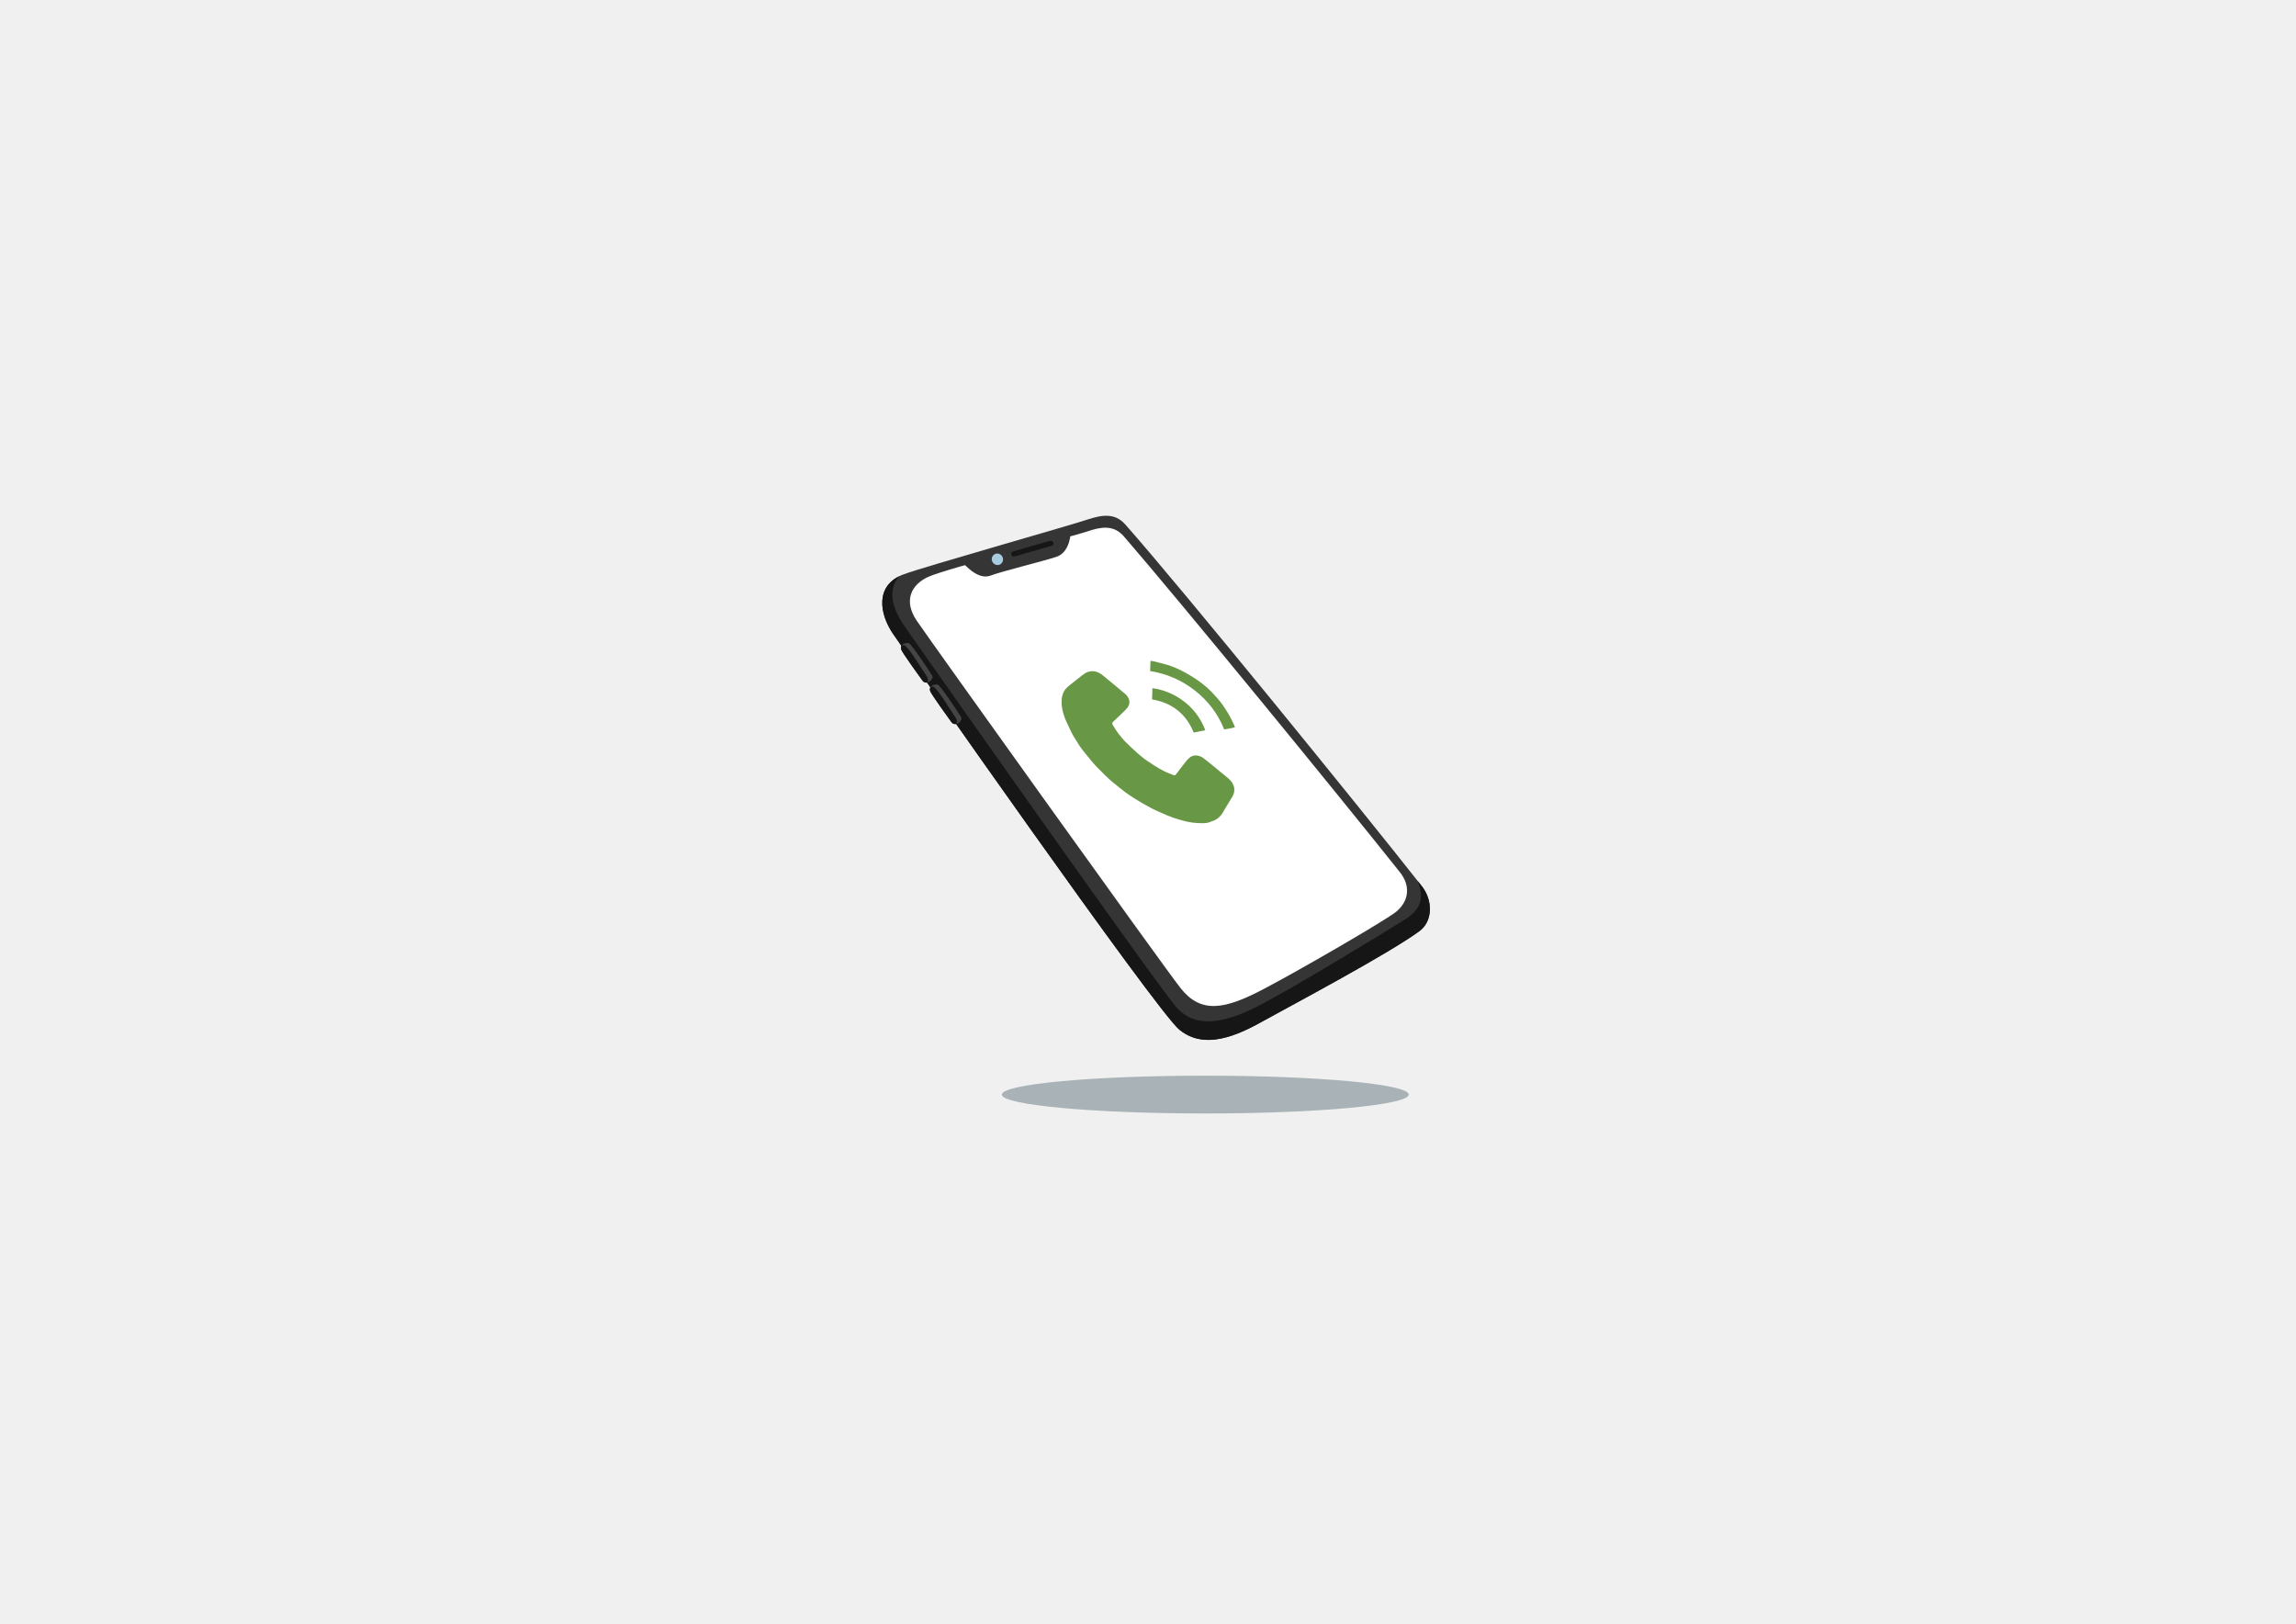
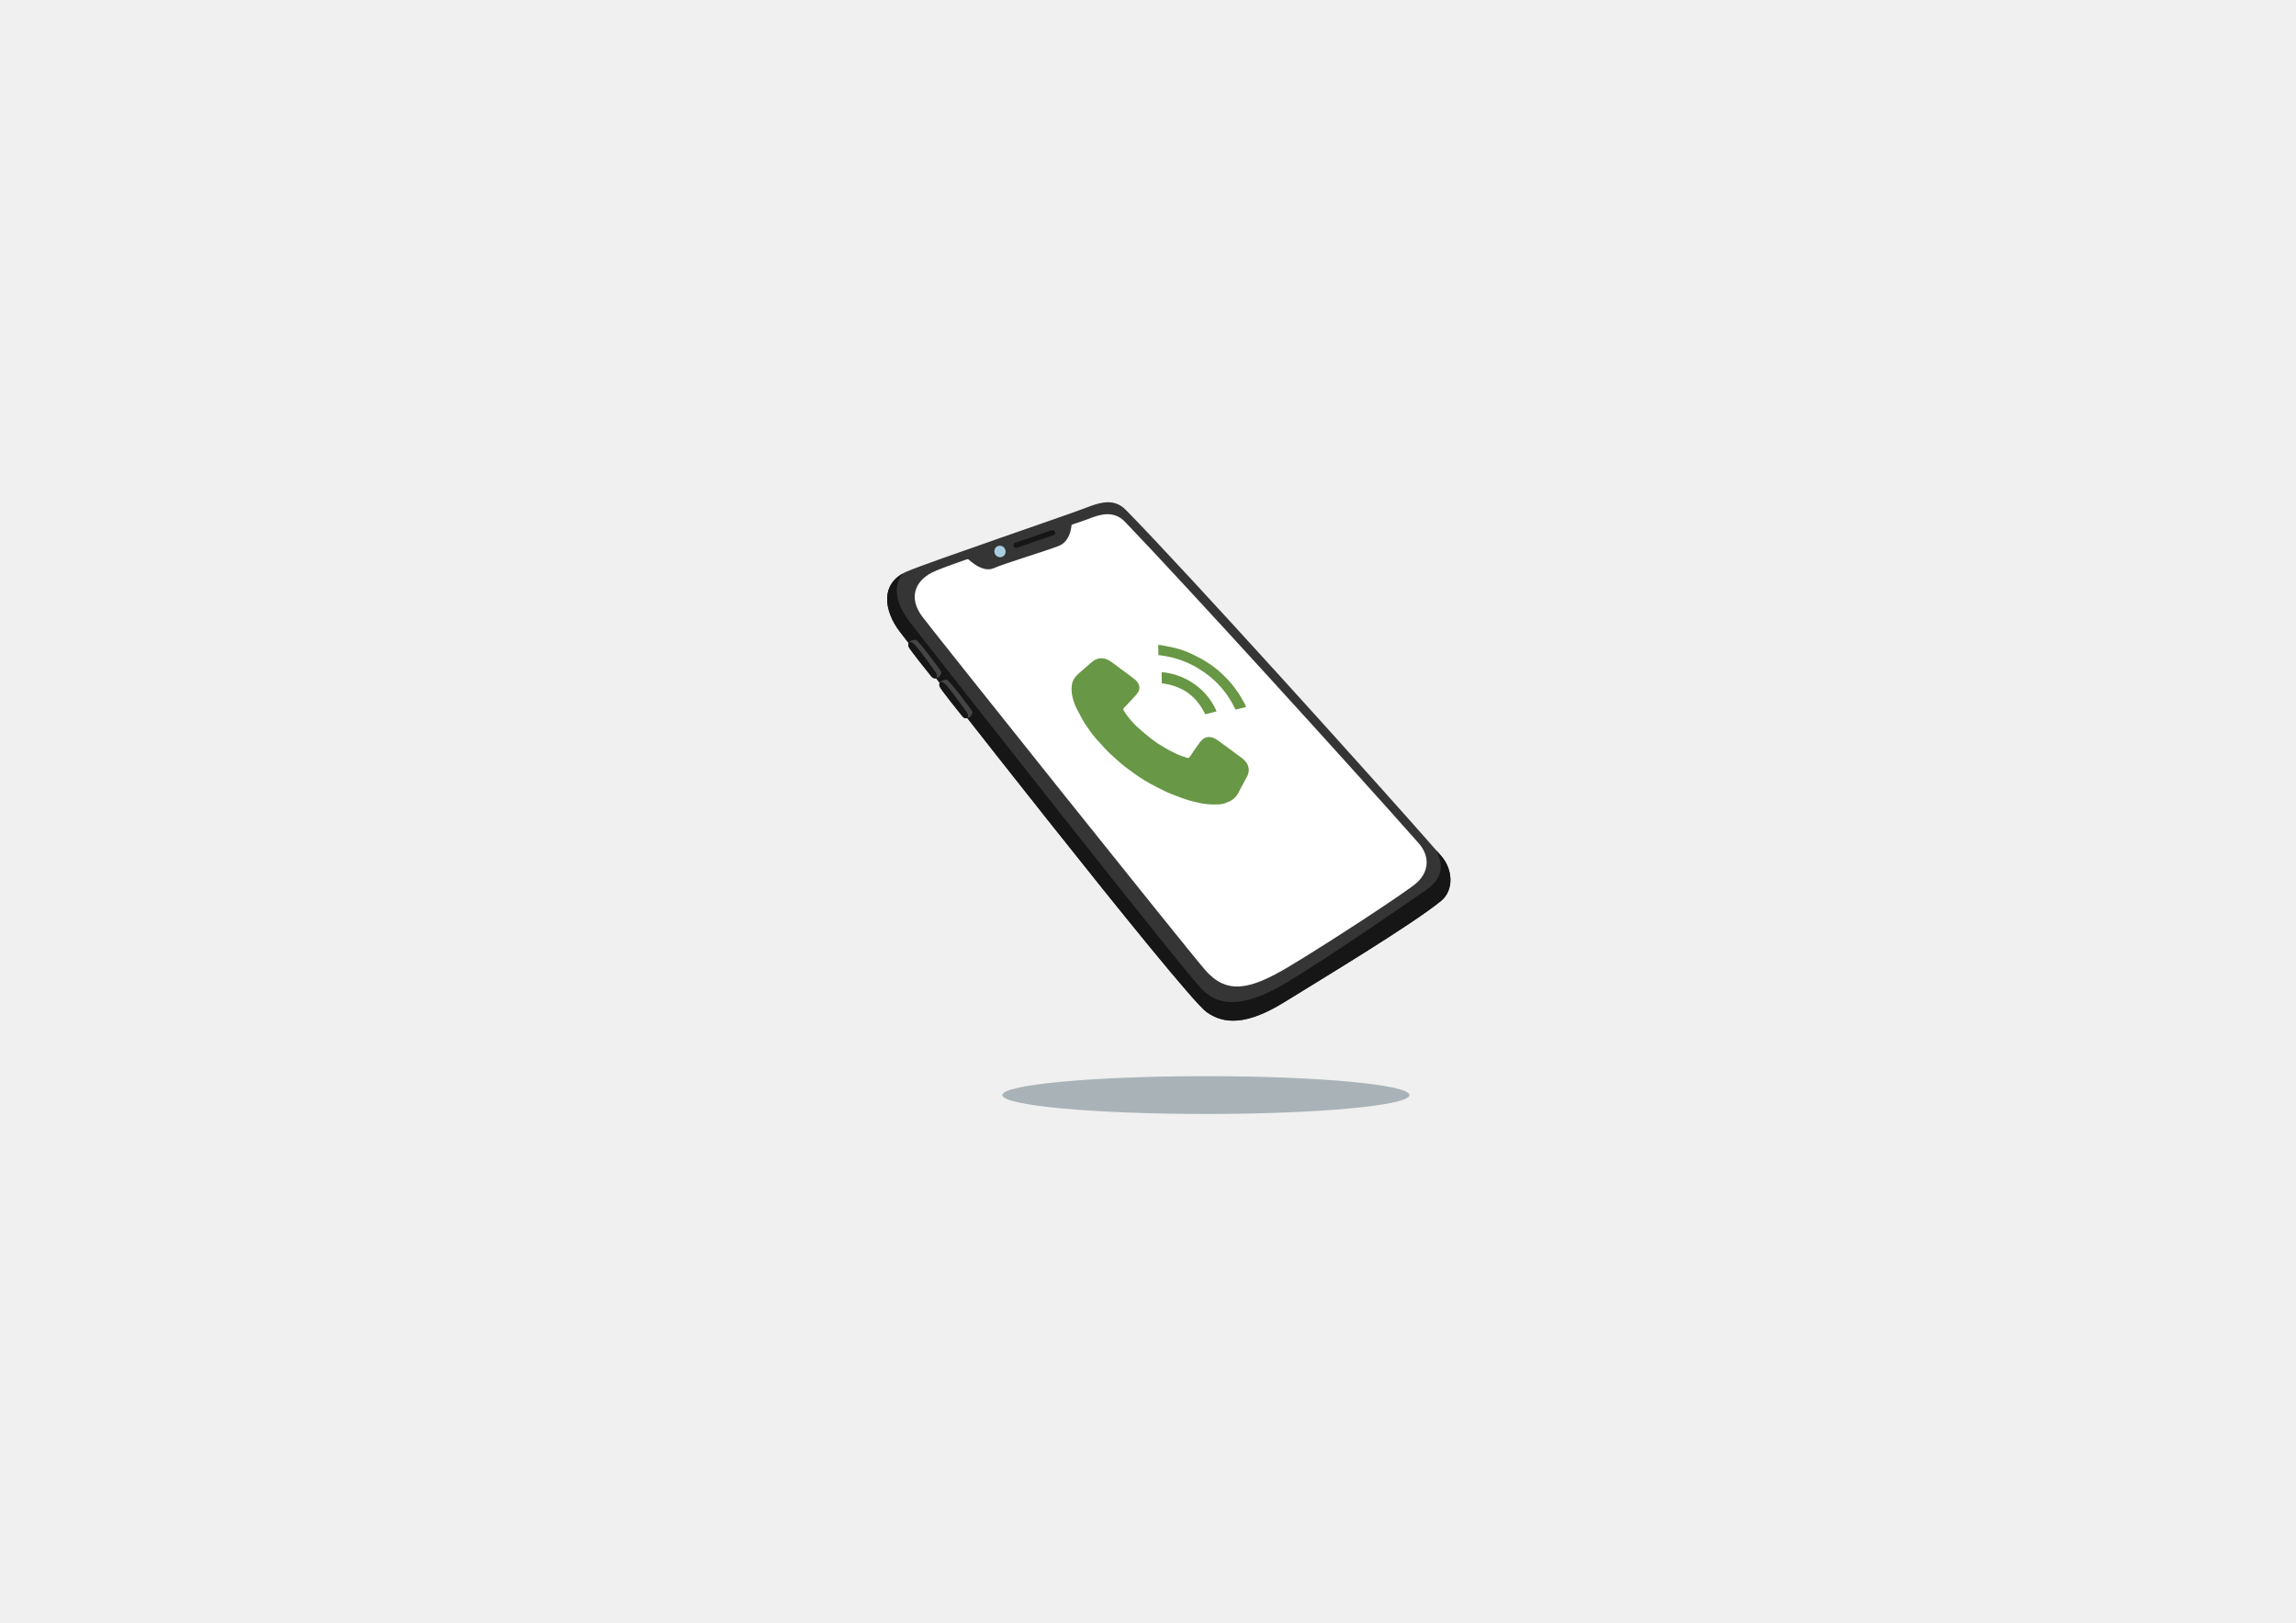
- <svg xmlns="http://www.w3.org/2000/svg" xmlns:xlink="http://www.w3.org/1999/xlink" version="1.1" x="0px" y="0px" viewBox="0 0 1190.6 841.9" style="enable-background:new 0 0 1190.6 841.9;" xml:space="preserve">
-   <style type="text/css">
- 	.st0{fill:#C4D0D2;stroke:#000000;stroke-miterlimit:10;}
- 	.st1{clip-path:url(#XMLID_3_);fill:#161616;}
- 	.st2{fill:#353535;}
- 	.st3{fill:#A8CDE1;}
- 	.st4{fill:#161616;}
- 	.st5{clip-path:url(#XMLID_5_);fill:#161616;}
- 	.st6{clip-path:url(#XMLID_6_);fill:#161616;}
- 	.st7{fill:#689746;}
- 	.st8{fill:#A9B3B7;}
- </style>
-   <g id="Layer_1">
-     <g id="XMLID_507_">
-       <g id="XMLID_523_">
-         <defs>
-           <path id="XMLID_502_" d="M468.5,297.8c-14.8,5.5-12.6,20.2-5.5,30.7c5,7.4,136.5,195.5,148.6,205.4c8.8,7.1,20.8,7.9,40.8-3.1      s67.6-36.3,83.6-48c7.1-5.2,7-16,1.4-23.2c-32.1-40.8-125-155.1-153.9-187.7c-5.5-6.2-12.3-4.9-19.7-2.5      C558.1,271.5,479.2,293.8,468.5,297.8z" />
-         </defs>
-         <use xlink:href="#XMLID_502_" style="overflow:visible;fill:#353535;" />
-         <clipPath id="XMLID_3_">
-           <use xlink:href="#XMLID_502_" style="overflow:visible;" />
-         </clipPath>
-         <path id="XMLID_525_" class="st1" d="M477.7,291.9c0,0-27,6.5-8.5,33c18.4,26.4,131.6,186.9,140.8,197.3     c9.2,10.5,23.4,9.2,42.4-0.6c19.1-9.8,66.8-39,76.2-44.9c14.8-9.2,6.8-20.9-1.8-35c15.4,14.1,24.6,32,24.6,32l-17.2,35.7     L604.4,548L437.8,308.9L477.7,291.9z" />
-       </g>
-       <g id="XMLID_521_">
-         <defs>
-           <path id="XMLID_501_" d="M481.4,299.6c-8.4,3.9-12.4,11.8-5.7,21.8c4.7,7.1,127.6,178.8,136.8,190.5c10.3,13.1,22.1,11.3,43,0.2      c19.2-10.1,63.3-35.7,68.2-39.8c6.4-5.3,7.3-12.9,1.9-19.7c-33.1-41.6-113.8-140.2-143.2-174.2c-5.2-6-11.7-4.7-18.7-2.3      C558.3,278.1,491.2,295.1,481.4,299.6z" />
-         </defs>
-         <use xlink:href="#XMLID_501_" style="overflow:visible;fill:#FFFFFF;" />
-         <clipPath id="XMLID_4_">
-           <use xlink:href="#XMLID_501_" style="overflow:visible;" />
-         </clipPath>
-         <use xlink:href="#XMLID_501_" style="overflow:visible;fill:none;stroke:#FCFCFC;stroke-miterlimit:10;" />
-       </g>
-       <path id="XMLID_520_" class="st2" d="M499.3,291.7c0,0,7.4,9.2,14.1,6.8c6.8-2.5,27.1-7.4,34.4-9.8c7.4-2.5,7.4-12.9,7.4-12.9    L499.3,291.7z" />
-       <ellipse id="XMLID_519_" transform="matrix(0.9075 -0.4201 0.4201 0.9075 -73.9785 244.0726)" class="st3" cx="517.2" cy="290" rx="2.9" ry="3" />
-       <path id="XMLID_517_" class="st4" d="M545.3,283l-19.2,5.5c-0.7,0.2-1.5-0.2-1.7-0.9l0,0c-0.2-0.7,0.2-1.5,0.9-1.7l19.2-5.5    c0.7-0.2,1.5,0.2,1.7,0.9l0,0C546.5,282,546.1,282.8,545.3,283z" />
-       <g id="XMLID_509_">
-         <defs>
-           <path id="XMLID_292_" d="M471.2,333.4c1.3,0.2,11.5,15.7,12.2,16.9c1.1,1.9-3.1,5.4-5.1,2.5c-1.3-1.8-10.6-14.6-11-16.1      C466.6,334,469.4,333.2,471.2,333.4z" />
-         </defs>
-         <use xlink:href="#XMLID_292_" style="overflow:visible;fill:#454545;" />
-         <clipPath id="XMLID_5_">
-           <use xlink:href="#XMLID_292_" style="overflow:visible;" />
-         </clipPath>
-         <path id="XMLID_513_" class="st5" d="M465.5,335.6l0.8,3.6l13.1,16.2c0,0,3.4-1.6,0.9-5.2s-9.5-15.4-11.5-15.7     C466.9,334.2,465.5,335.6,465.5,335.6z" />
-       </g>
-       <g id="XMLID_504_">
-         <defs>
-           <path id="XMLID_503_" d="M486.2,354.9c1.3,0.2,11.5,15.7,12.2,16.9c1.1,1.9-3.1,5.4-5.1,2.5c-1.3-1.8-10.6-14.6-11-16.1      C481.6,355.5,484.4,354.7,486.2,354.9z" />
-         </defs>
-         <use xlink:href="#XMLID_503_" style="overflow:visible;fill:#454545;" />
-         <clipPath id="XMLID_6_">
-           <use xlink:href="#XMLID_503_" style="overflow:visible;" />
-         </clipPath>
-         <path id="XMLID_508_" class="st6" d="M480.5,357.1l0.8,3.6l13.1,16.2c0,0,3.4-1.6,0.9-5.2s-9.5-15.4-11.5-15.7     C481.9,355.7,480.5,357.1,480.5,357.1z" />
-       </g>
-       <g id="XMLID_271_">
-         <path id="XMLID_541_" class="st7" d="M640.4,377.1c-1.8,0.4-3.7,0.8-5.6,1.1c-3.2-8.1-8.4-14.9-15.2-20.2     c-6.9-5.4-14.6-8.7-23.2-10.1c0.1-1.8,0.1-3.5,0.2-5.3c0.6,0.1,1.2,0.2,1.8,0.3c2.2,0.6,4.5,1.1,6.6,1.7c3.3,1,6.5,2.4,9.6,4.1     c2.5,1.4,5,2.9,7.3,4.6c2.5,1.8,4.8,3.8,6.9,6c1.8,1.9,3.5,3.8,5,5.9c2.1,2.9,3.9,5.9,5.4,9.1     C639.7,375.3,640.1,376.2,640.4,377.1C640.4,377.1,640.4,377.1,640.4,377.1z" />
-         <path id="XMLID_540_" class="st7" d="M623.5,426.8c-3.6,0-6.7-0.4-9.6-1.2c-3.9-1-7.6-2.3-11.3-4c-2.2-1-4.4-1.9-6.5-3.1     c-2.7-1.4-5.3-3-7.9-4.6c-1.6-1-3.1-2-4.6-3.1c-2.2-1.7-4.4-3.4-6.5-5.2c-1.3-1.1-2.6-2.2-3.8-3.4c-1.3-1.3-2.6-2.6-3.9-3.9     c-1.1-1.1-2.2-2.3-3.2-3.5c-1.5-1.8-2.9-3.6-4.4-5.4c-0.6-0.8-1.2-1.6-1.8-2.4c-1-1.6-2-3.2-3-4.8c-0.6-0.9-1.1-1.9-1.6-2.9     c-0.8-1.7-1.6-3.4-2.4-5.1c-0.4-0.9-0.8-1.8-1.1-2.7c-0.9-2.6-1.5-5.3-1.4-8.1c0.1-2.3,0.6-4.4,2.1-6.2c0.6-0.7,1.3-1.3,2-1.9     c2-1.6,4-3.2,6.1-4.8c1.1-0.8,2.1-1.7,3.4-2.1c2-0.7,4-0.5,5.9,0.5c1.3,0.7,2.4,1.7,3.5,2.6c1.3,1.1,2.7,2.2,4,3.3     c2,1.7,4,3.3,6,5c1,0.9,1.8,2,2.1,3.4c0.2,0.9,0,1.8-0.3,2.6c-0.5,1.1-1.3,1.9-2.1,2.7c-1.6,1.5-3.2,3.1-4.8,4.6     c-0.4,0.4-0.8,0.7-1.2,1.1c-0.5,0.5-0.6,0.9-0.2,1.6c0.9,1.6,1.9,3.2,3,4.6c1.4,1.8,2.9,3.6,4.6,5.2c1.8,1.8,3.7,3.5,5.6,5.2     c1.6,1.4,3.2,2.7,4.9,3.8c2,1.4,4,2.7,6.1,3.9c1.7,1,3.5,1.9,5.4,2.6c0.7,0.3,1.3,0.5,2,0.8c0.5,0.2,0.9,0,1.2-0.4     c0.7-0.8,1.3-1.7,1.9-2.5c1.1-1.4,2.1-2.8,3.2-4.1c0.6-0.8,1.2-1.5,2-2.1c1.6-1.3,3.5-1.4,5.4-0.7c1.4,0.5,2.5,1.6,3.7,2.5     c1.2,1,2.4,1.9,3.6,2.9c1.4,1.1,2.7,2.3,4.1,3.4c1.1,0.9,2.3,1.8,3.4,2.8c1.5,1.3,2.6,2.9,2.9,4.9c0.2,1.5-0.1,2.9-0.8,4.2     c-0.8,1.4-1.7,2.7-2.5,4.1c-0.8,1.3-1.6,2.6-2.3,3.9c-1.4,2.5-3.4,4.3-6.2,5.1C626.5,426.7,624.8,426.8,623.5,426.8z" />
-         <path id="XMLID_539_" class="st7" d="M625,378.6c-2,0.4-4,0.8-6,1.2c-4-9.8-11.3-15.4-21.6-17.2c0.1-1.9,0.1-3.8,0.2-5.8     c5.7,0.8,10.9,2.9,15.6,6.3C618.6,367,622.6,372.2,625,378.6z" />
+ <svg xmlns="http://www.w3.org/2000/svg" xmlns:xlink="http://www.w3.org/1999/xlink" version="1.1" x="0px" y="0px" viewBox="0 0 1190 841" style="enable-background:new 0 0 1190.6 841.9;" xml:space="preserve" id="el_uOotHMbUm">
+   <style>@-webkit-keyframes kf_el_ESGQ2qINhk_an_yWKpJzPhB{0%{-webkit-transform: translate(437.8px, 267.409px) rotate(-3deg) translate(-437.8px, -267.409px);transform: translate(437.8px, 267.409px) rotate(-3deg) translate(-437.8px, -267.409px);}50%{-webkit-transform: translate(437.8px, 267.409px) rotate(5deg) translate(-437.8px, -267.409px);transform: translate(437.8px, 267.409px) rotate(5deg) translate(-437.8px, -267.409px);}100%{-webkit-transform: translate(437.8px, 267.409px) rotate(-3deg) translate(-437.8px, -267.409px);transform: translate(437.8px, 267.409px) rotate(-3deg) translate(-437.8px, -267.409px);}}@keyframes kf_el_ESGQ2qINhk_an_yWKpJzPhB{0%{-webkit-transform: translate(437.8px, 267.409px) rotate(-3deg) translate(-437.8px, -267.409px);transform: translate(437.8px, 267.409px) rotate(-3deg) translate(-437.8px, -267.409px);}50%{-webkit-transform: translate(437.8px, 267.409px) rotate(5deg) translate(-437.8px, -267.409px);transform: translate(437.8px, 267.409px) rotate(5deg) translate(-437.8px, -267.409px);}100%{-webkit-transform: translate(437.8px, 267.409px) rotate(-3deg) translate(-437.8px, -267.409px);transform: translate(437.8px, 267.409px) rotate(-3deg) translate(-437.8px, -267.409px);}}@-webkit-keyframes kf_el_ESGQ2qINhk_an_3TEZWfl_M{0%{-webkit-transform: translate(437.8px, 267.409px) translate(-437.8px, -267.409px) translate(0px, 0px);transform: translate(437.8px, 267.409px) translate(-437.8px, -267.409px) translate(0px, 0px);}50%{-webkit-transform: translate(437.8px, 267.409px) translate(-437.8px, -267.409px) translate(0px, 20px);transform: translate(437.8px, 267.409px) translate(-437.8px, -267.409px) translate(0px, 20px);}100%{-webkit-transform: translate(437.8px, 267.409px) translate(-437.8px, -267.409px) translate(0px, 0px);transform: translate(437.8px, 267.409px) translate(-437.8px, -267.409px) translate(0px, 0px);}}@keyframes kf_el_ESGQ2qINhk_an_3TEZWfl_M{0%{-webkit-transform: translate(437.8px, 267.409px) translate(-437.8px, -267.409px) translate(0px, 0px);transform: translate(437.8px, 267.409px) translate(-437.8px, -267.409px) translate(0px, 0px);}50%{-webkit-transform: translate(437.8px, 267.409px) translate(-437.8px, -267.409px) translate(0px, 20px);transform: translate(437.8px, 267.409px) translate(-437.8px, -267.409px) translate(0px, 20px);}100%{-webkit-transform: translate(437.8px, 267.409px) translate(-437.8px, -267.409px) translate(0px, 0px);transform: translate(437.8px, 267.409px) translate(-437.8px, -267.409px) translate(0px, 0px);}}#el_uOotHMbUm *{-webkit-animation-duration: 3s;animation-duration: 3s;-webkit-animation-iteration-count: infinite;animation-iteration-count: infinite;-webkit-animation-timing-function: cubic-bezier(0, 0, 1, 1);animation-timing-function: cubic-bezier(0, 0, 1, 1);}#el_FVrUZZdSu7{overflow: visible;fill: #353535;}#el_ig7Rz-H14e{-webkit-clip-path: url(#XMLID_3_);clip-path: url(#XMLID_3_);fill: #161616;}#el_1Tzu5KGIF-{overflow: visible;fill: #FFFFFF;}#el_MIqCm2Cv45{overflow: visible;fill: none;stroke: #FCFCFC;stroke-miterlimit: 10;}#el_DBAFFHNfVT{fill: #353535;}#el_diGWpz4Vvp{fill: #A8CDE1;-webkit-transform: matrix(0.9075, -0.4201, 0.4201, 0.9075, -73.9785, 244.0726);transform: matrix(0.9075, -0.4201, 0.4201, 0.9075, -73.9785, 244.0726);}#el_gasA_oc1dF{fill: #161616;}#el_R-YXK93DSM{overflow: visible;fill: #454545;}#el_5aYDi6e6pF{-webkit-clip-path: url(#XMLID_5_);clip-path: url(#XMLID_5_);fill: #161616;}#el_xU0aQXFLV0d{overflow: visible;fill: #454545;}#el_pcNmOGNb-Qh{-webkit-clip-path: url(#XMLID_6_);clip-path: url(#XMLID_6_);fill: #161616;}#el_f-VkPYnmMWU{fill: #689746;}#el_c1tFTOexPoo{fill: #689746;}#el_LXwC6rvGAAA{fill: #689746;}#el_wP5wKRutrDo{fill: #A9B3B7;}#el_ESGQ2qINhk_an_3TEZWfl_M{-webkit-animation-fill-mode: backwards;animation-fill-mode: backwards;-webkit-transform: translate(437.8px, 267.409px) translate(-437.8px, -267.409px) translate(0px, 0px);transform: translate(437.8px, 267.409px) translate(-437.8px, -267.409px) translate(0px, 0px);-webkit-animation-name: kf_el_ESGQ2qINhk_an_3TEZWfl_M;animation-name: kf_el_ESGQ2qINhk_an_3TEZWfl_M;-webkit-animation-timing-function: cubic-bezier(0, 0, 1, 1);animation-timing-function: cubic-bezier(0, 0, 1, 1);}#el_ESGQ2qINhk_an_yWKpJzPhB{-webkit-animation-fill-mode: backwards;animation-fill-mode: backwards;-webkit-transform: translate(437.8px, 267.409px) rotate(-3deg) translate(-437.8px, -267.409px);transform: translate(437.8px, 267.409px) rotate(-3deg) translate(-437.8px, -267.409px);-webkit-animation-name: kf_el_ESGQ2qINhk_an_yWKpJzPhB;animation-name: kf_el_ESGQ2qINhk_an_yWKpJzPhB;-webkit-animation-timing-function: cubic-bezier(0, 0, 1, 1);animation-timing-function: cubic-bezier(0, 0, 1, 1);}</style>
+   <g id="el_2jhRdN80_o">
+     <g id="el_ESGQ2qINhk_an_3TEZWfl_M" data-animator-group="true" data-animator-type="0">
+       <g id="el_ESGQ2qINhk_an_yWKpJzPhB" data-animator-group="true" data-animator-type="1">
+         <g id="el_ESGQ2qINhk">
+           <g id="el_tygvvcivYw">
+             <defs>
+               <path id="XMLID_502_" d="M468.5,297.8c-14.8,5.5-12.6,20.2-5.5,30.7c5,7.4,136.5,195.5,148.6,205.4c8.8,7.1,20.8,7.9,40.8-3.1      s67.6-36.3,83.6-48c7.1-5.2,7-16,1.4-23.2c-32.1-40.8-125-155.1-153.9-187.7c-5.5-6.2-12.3-4.9-19.7-2.5      C558.1,271.5,479.2,293.8,468.5,297.8z" />
+             </defs>
+             <use xlink:href="#XMLID_502_" id="el_FVrUZZdSu7" />
+             <clipPath id="XMLID_3_">
+               <use xlink:href="#XMLID_502_" style="overflow:visible;" />
+             </clipPath>
+             <path id="el_ig7Rz-H14e" d="M477.7,291.9c0,0-27,6.5-8.5,33c18.4,26.4,131.6,186.9,140.8,197.3     c9.2,10.5,23.4,9.2,42.4-0.6c19.1-9.8,66.8-39,76.2-44.9c14.8-9.2,6.8-20.9-1.8-35c15.4,14.1,24.6,32,24.6,32l-17.2,35.7     L604.4,548L437.8,308.9L477.7,291.9z" />
+           </g>
+           <g id="el_cPzLd81Ion">
+             <defs>
+               <path id="XMLID_501_" d="M481.4,299.6c-8.4,3.9-12.4,11.8-5.7,21.8c4.7,7.1,127.6,178.8,136.8,190.5c10.3,13.1,22.1,11.3,43,0.2      c19.2-10.1,63.3-35.7,68.2-39.8c6.4-5.3,7.3-12.9,1.9-19.7c-33.1-41.6-113.8-140.2-143.2-174.2c-5.2-6-11.7-4.7-18.7-2.3      C558.3,278.1,491.2,295.1,481.4,299.6z" />
+             </defs>
+             <use xlink:href="#XMLID_501_" id="el_1Tzu5KGIF-" />
+             <clipPath id="XMLID_4_">
+               <use xlink:href="#XMLID_501_" style="overflow:visible;" />
+             </clipPath>
+             <use xlink:href="#XMLID_501_" id="el_MIqCm2Cv45" />
+           </g>
+           <path id="el_DBAFFHNfVT" d="M499.3,291.7c0,0,7.4,9.2,14.1,6.8c6.8-2.5,27.1-7.4,34.4-9.8c7.4-2.5,7.4-12.9,7.4-12.9    L499.3,291.7z" />
+           <ellipse id="el_diGWpz4Vvp" cx="517.2" cy="290" rx="2.9" ry="3" />
+           <path id="el_gasA_oc1dF" d="M545.3,283l-19.2,5.5c-0.7,0.2-1.5-0.2-1.7-0.9l0,0c-0.2-0.7,0.2-1.5,0.9-1.7l19.2-5.5    c0.7-0.2,1.5,0.2,1.7,0.9l0,0C546.5,282,546.1,282.8,545.3,283z" />
+           <g id="el_YCX7D7odTl">
+             <defs>
+               <path id="XMLID_292_" d="M471.2,333.4c1.3,0.2,11.5,15.7,12.2,16.9c1.1,1.9-3.1,5.4-5.1,2.5c-1.3-1.8-10.6-14.6-11-16.1      C466.6,334,469.4,333.2,471.2,333.4z" />
+             </defs>
+             <use xlink:href="#XMLID_292_" id="el_R-YXK93DSM" />
+             <clipPath id="XMLID_5_">
+               <use xlink:href="#XMLID_292_" style="overflow:visible;" />
+             </clipPath>
+             <path id="el_5aYDi6e6pF" d="M465.5,335.6l0.8,3.6l13.1,16.2c0,0,3.4-1.6,0.9-5.2s-9.5-15.4-11.5-15.7     C466.9,334.2,465.5,335.6,465.5,335.6z" />
+           </g>
+           <g id="el_2QHS8lI80A">
+             <defs>
+               <path id="XMLID_503_" d="M486.2,354.9c1.3,0.2,11.5,15.7,12.2,16.9c1.1,1.9-3.1,5.4-5.1,2.5c-1.3-1.8-10.6-14.6-11-16.1      C481.6,355.5,484.4,354.7,486.2,354.9z" />
+             </defs>
+             <use xlink:href="#XMLID_503_" id="el_xU0aQXFLV0d" />
+             <clipPath id="XMLID_6_">
+               <use xlink:href="#XMLID_503_" style="overflow:visible;" />
+             </clipPath>
+             <path id="el_pcNmOGNb-Qh" d="M480.5,357.1l0.8,3.6l13.1,16.2c0,0,3.4-1.6,0.9-5.2s-9.5-15.4-11.5-15.7     C481.9,355.7,480.5,357.1,480.5,357.1z" />
+           </g>
+           <g id="el_wplPanbh773">
+             <path id="el_f-VkPYnmMWU" d="M640.4,377.1c-1.8,0.4-3.7,0.8-5.6,1.1c-3.2-8.1-8.4-14.9-15.2-20.2     c-6.9-5.4-14.6-8.7-23.2-10.1c0.1-1.8,0.1-3.5,0.2-5.3c0.6,0.1,1.2,0.2,1.8,0.3c2.2,0.6,4.5,1.1,6.6,1.7c3.3,1,6.5,2.4,9.6,4.1     c2.5,1.4,5,2.9,7.3,4.6c2.5,1.8,4.8,3.8,6.9,6c1.8,1.9,3.5,3.8,5,5.9c2.1,2.9,3.9,5.9,5.4,9.1     C639.7,375.3,640.1,376.2,640.4,377.1C640.4,377.1,640.4,377.1,640.4,377.1z" />
+             <path id="el_c1tFTOexPoo" d="M623.5,426.8c-3.6,0-6.7-0.4-9.6-1.2c-3.9-1-7.6-2.3-11.3-4c-2.2-1-4.4-1.9-6.5-3.1     c-2.7-1.4-5.3-3-7.9-4.6c-1.6-1-3.1-2-4.6-3.1c-2.2-1.7-4.4-3.4-6.5-5.2c-1.3-1.1-2.6-2.2-3.8-3.4c-1.3-1.3-2.6-2.6-3.9-3.9     c-1.1-1.1-2.2-2.3-3.2-3.5c-1.5-1.8-2.9-3.6-4.4-5.4c-0.6-0.8-1.2-1.6-1.8-2.4c-1-1.6-2-3.2-3-4.8c-0.6-0.9-1.1-1.9-1.6-2.9     c-0.8-1.7-1.6-3.4-2.4-5.1c-0.4-0.9-0.8-1.8-1.1-2.7c-0.9-2.6-1.5-5.3-1.4-8.1c0.1-2.3,0.6-4.4,2.1-6.2c0.6-0.7,1.3-1.3,2-1.9     c2-1.6,4-3.2,6.1-4.8c1.1-0.8,2.1-1.7,3.4-2.1c2-0.7,4-0.5,5.9,0.5c1.3,0.7,2.4,1.7,3.5,2.6c1.3,1.1,2.7,2.2,4,3.3     c2,1.7,4,3.3,6,5c1,0.9,1.8,2,2.1,3.4c0.2,0.9,0,1.8-0.3,2.6c-0.5,1.1-1.3,1.9-2.1,2.7c-1.6,1.5-3.2,3.1-4.8,4.6     c-0.4,0.4-0.8,0.7-1.2,1.1c-0.5,0.5-0.6,0.9-0.2,1.6c0.9,1.6,1.9,3.2,3,4.6c1.4,1.8,2.9,3.6,4.6,5.2c1.8,1.8,3.7,3.5,5.6,5.2     c1.6,1.4,3.2,2.7,4.9,3.8c2,1.4,4,2.7,6.1,3.9c1.7,1,3.5,1.9,5.4,2.6c0.7,0.3,1.3,0.5,2,0.8c0.5,0.2,0.9,0,1.2-0.4     c0.7-0.8,1.3-1.7,1.9-2.5c1.1-1.4,2.1-2.8,3.2-4.1c0.6-0.8,1.2-1.5,2-2.1c1.6-1.3,3.5-1.4,5.4-0.7c1.4,0.5,2.5,1.6,3.7,2.5     c1.2,1,2.4,1.9,3.6,2.9c1.4,1.1,2.7,2.3,4.1,3.4c1.1,0.9,2.3,1.8,3.4,2.8c1.5,1.3,2.6,2.9,2.9,4.9c0.2,1.5-0.1,2.9-0.8,4.2     c-0.8,1.4-1.7,2.7-2.5,4.1c-0.8,1.3-1.6,2.6-2.3,3.9c-1.4,2.5-3.4,4.3-6.2,5.1C626.5,426.7,624.8,426.8,623.5,426.8z" />
+             <path id="el_LXwC6rvGAAA" d="M625,378.6c-2,0.4-4,0.8-6,1.2c-4-9.8-11.3-15.4-21.6-17.2c0.1-1.9,0.1-3.8,0.2-5.8     c5.7,0.8,10.9,2.9,15.6,6.3C618.6,367,622.6,372.2,625,378.6z" />
+           </g>
+         </g>
      </g>
    </g>
-     <ellipse id="XMLID_815_" class="st8" cx="625" cy="567.5" rx="105.5" ry="9.8" />
+     <ellipse id="el_wP5wKRutrDo" cx="625" cy="567.5" rx="105.5" ry="9.8" />
  </g>
</svg>
